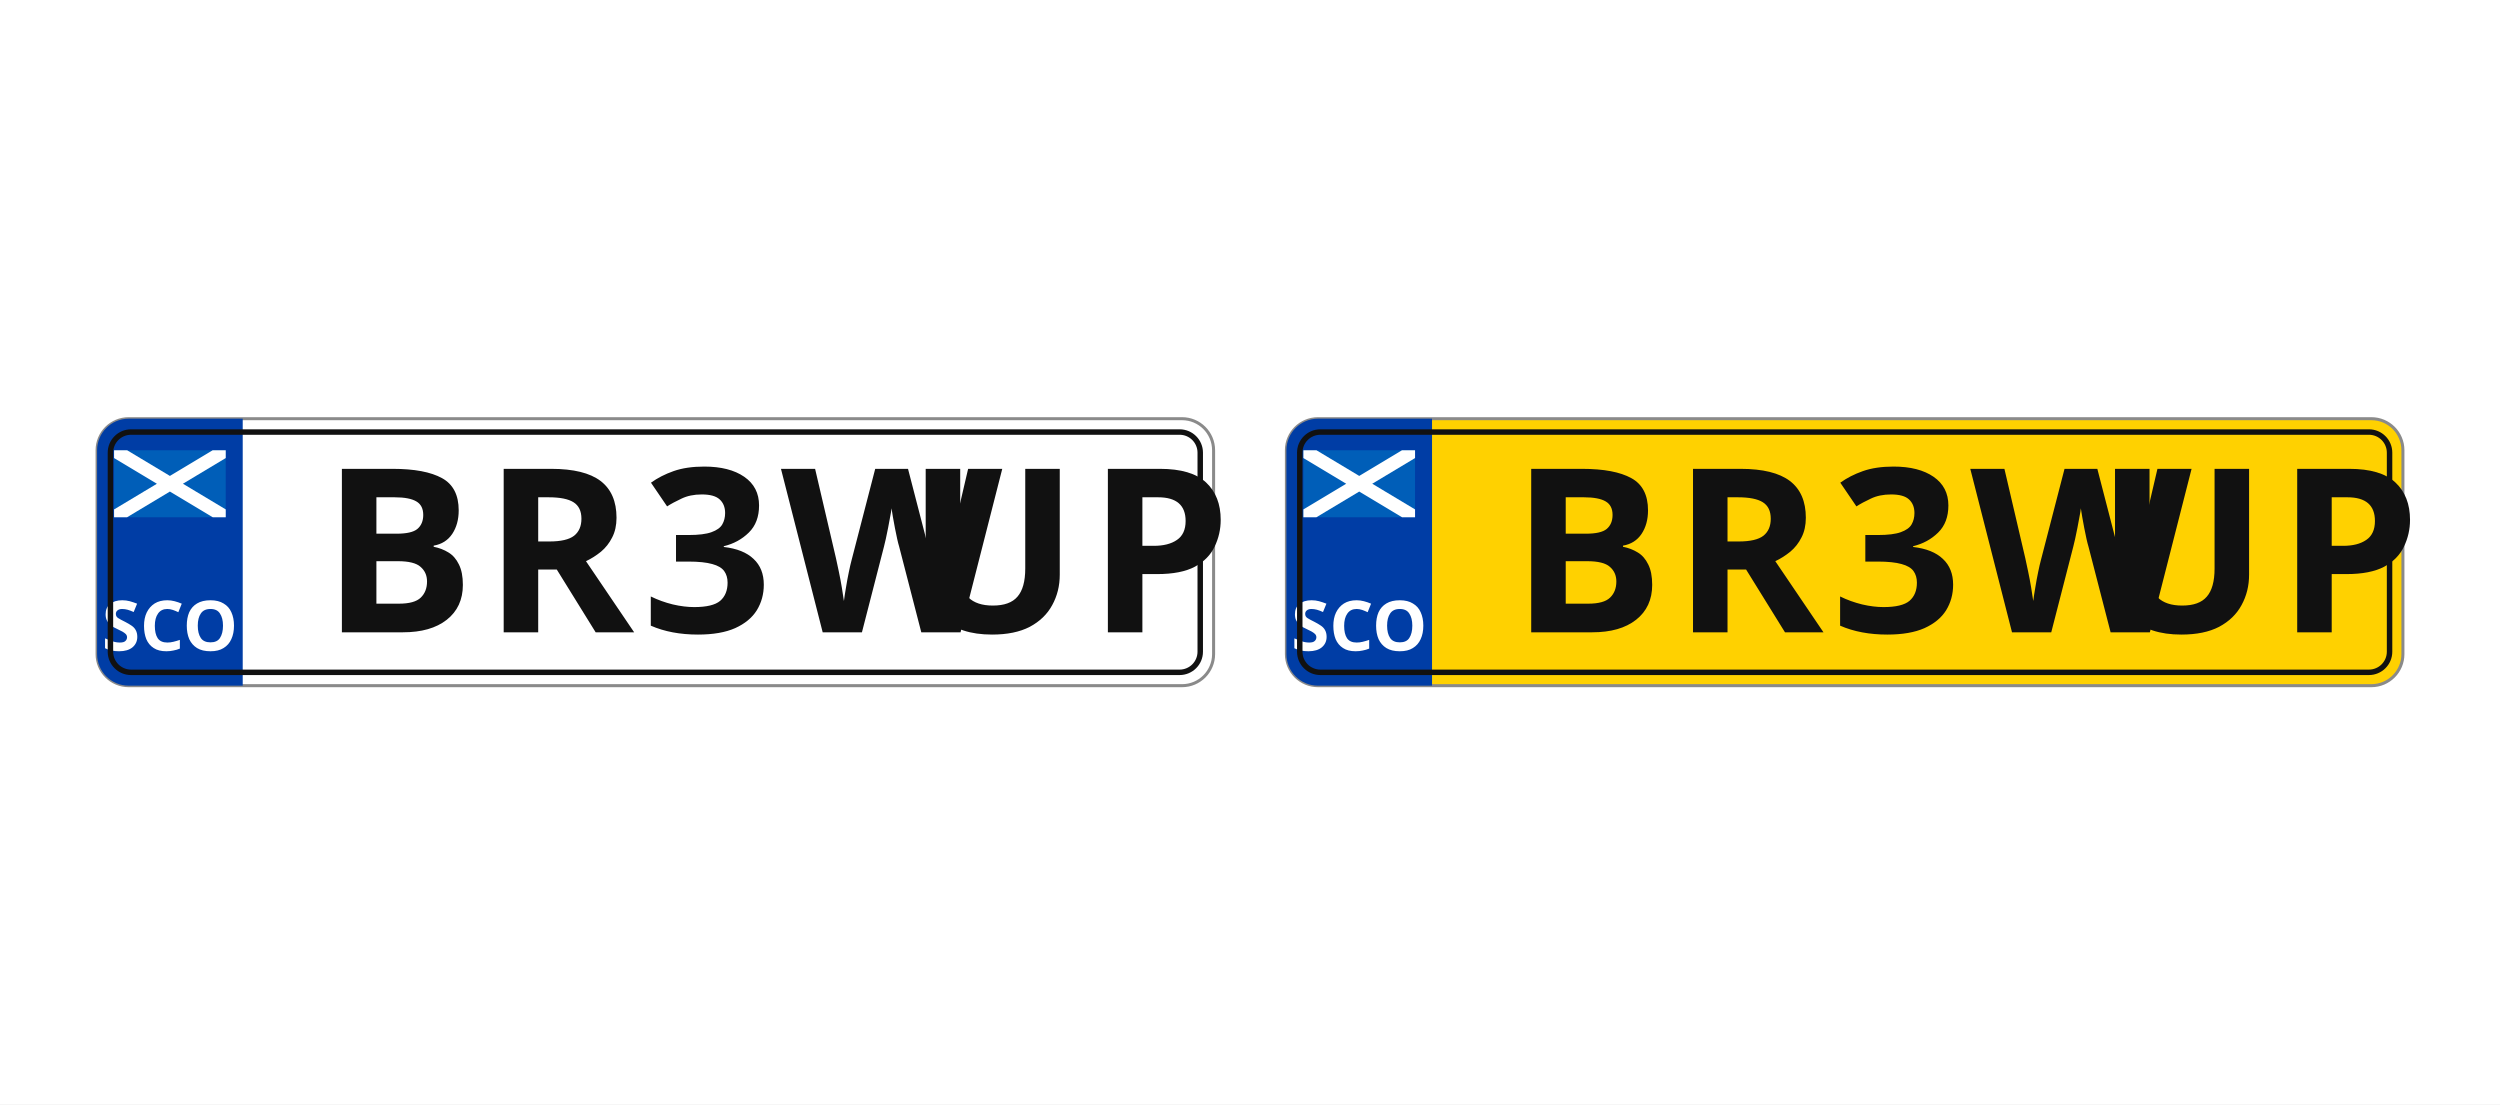
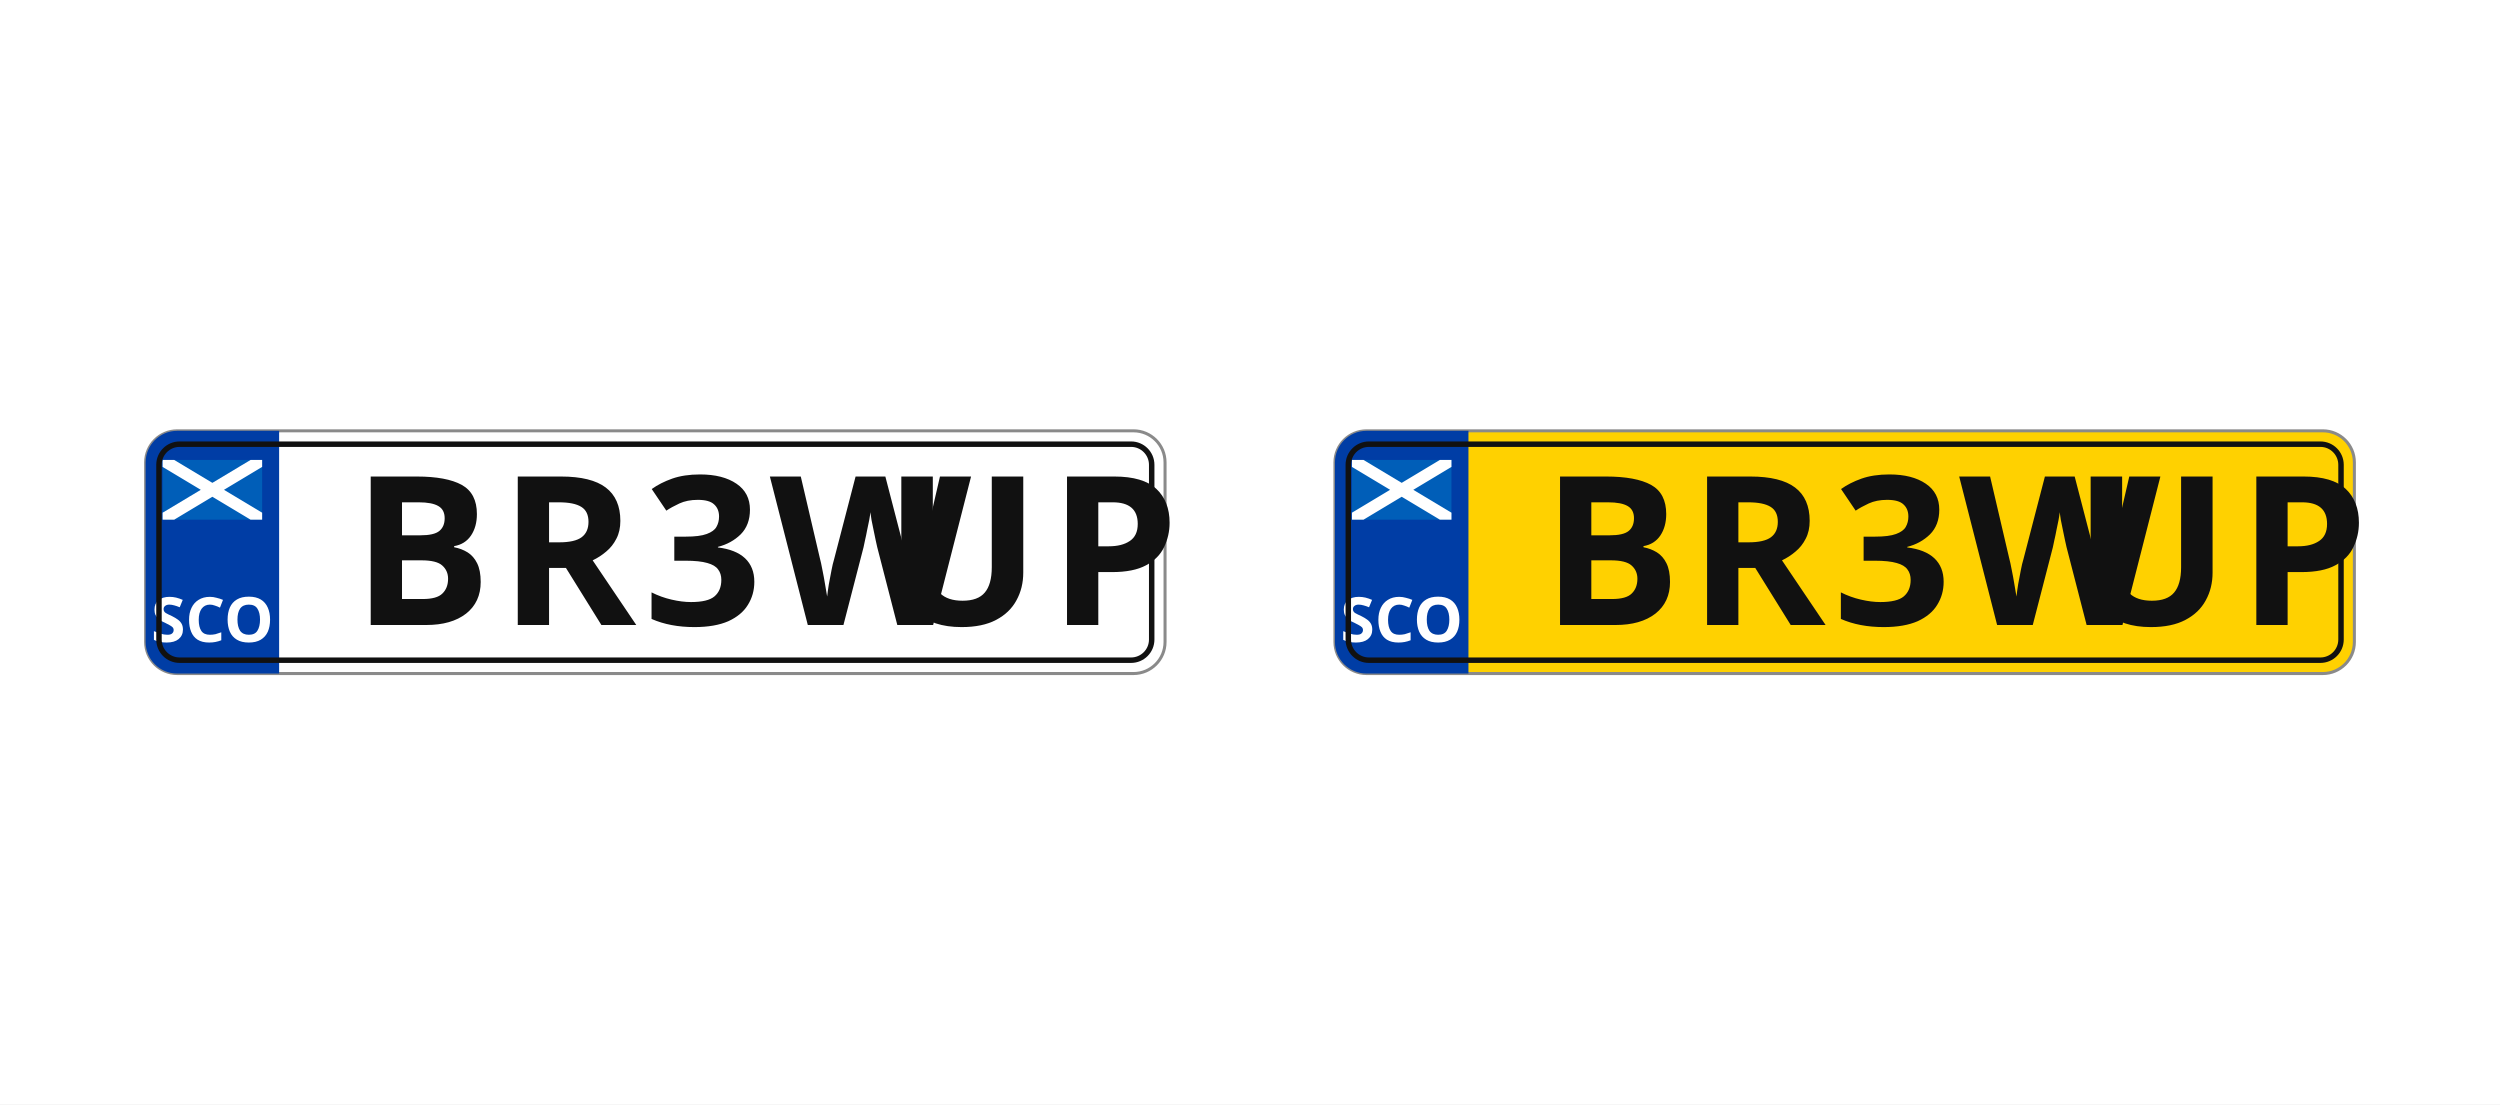
<svg xmlns="http://www.w3.org/2000/svg" width="206mm" height="91mm" viewBox="0 0 206 91">
  <g id="Background">
    <rect width="206.0" height="91.0" fill="#FFFFFF" />
  </g>
  <g id="front">
    <clipPath id="frontc">
-       <rect x="8.000" y="34.500" width="92.0" height="22.0" rx="2.6" />
+       <rect x="12.000" y="35.500" width="84.0" height="20.0" rx="2.6" />
    </clipPath>
-     <rect x="8.000" y="34.500" width="92.0" height="22.0" rx="2.6" fill="#FFFFFF" stroke="#8A8A8A" stroke-width="0.25" />
+     <rect x="12.000" y="35.500" width="84.0" height="20.0" rx="2.6" fill="#FFFFFF" stroke="#8A8A8A" stroke-width="0.25" />
    <g clip-path="url(#frontc)">
-       <rect id="frontband" x="8.000" y="34.500" width="12.0" height="22.0" fill="#003DA5" />
+       <rect id="frontband" x="12.000" y="35.500" width="11.0" height="20.0" fill="#003DA5" />
    </g>
-     <svg x="9.400" y="37.100" width="9.200" height="5.520" viewBox="0 0 5 3">
+     <svg x="13.400" y="37.900" width="8.200" height="4.920" viewBox="0 0 5 3">
      <rect width="5" height="3" fill="#005EB8" />
      <path d="M0,0 L5,3 M5,0 L0,3" stroke="#fff" stroke-width="0.6" />
    </svg>
-     <text x="14.000" y="53.600" font-family="Barlow Condensed" font-weight="700" font-size="5.714" fill="#FFFFFF" text-anchor="middle">SCO</text>
-     <g id="frontreg" font-family="Barlow Condensed" font-weight="700" font-size="18.857" letter-spacing="0.660" fill="#111111">
-       <text x="26.470" y="52.100">BR3W</text>
-       <text x="74.669" y="52.100">UP</text>
+     <text x="17.500" y="52.900" font-family="Barlow Condensed" font-weight="700" font-size="5.143" fill="#FFFFFF" text-anchor="middle">SCO</text>
+     <g id="frontreg" font-family="Barlow Condensed" font-weight="700" font-size="17.143" letter-spacing="0.600" fill="#111111">
+       <text x="29.000" y="51.500">BR3W</text>
+       <text x="72.817" y="51.500">UP</text>
    </g>
-     <rect x="9.100" y="35.600" width="89.800" height="19.800" rx="1.7" fill="none" stroke="#111111" stroke-width="0.45" />
+     <rect x="13.100" y="36.600" width="81.800" height="17.800" rx="1.7" fill="none" stroke="#111111" stroke-width="0.45" />
  </g>
  <g id="rear">
    <clipPath id="rearc">
-       <rect x="106.000" y="34.500" width="92.0" height="22.0" rx="2.6" />
+       <rect x="110.000" y="35.500" width="84.0" height="20.0" rx="2.6" />
    </clipPath>
-     <rect x="106.000" y="34.500" width="92.0" height="22.0" rx="2.6" fill="#FFD100" stroke="#8A8A8A" stroke-width="0.25" />
+     <rect x="110.000" y="35.500" width="84.0" height="20.0" rx="2.6" fill="#FFD100" stroke="#8A8A8A" stroke-width="0.25" />
    <g clip-path="url(#rearc)">
-       <rect id="rearband" x="106.000" y="34.500" width="12.0" height="22.0" fill="#003DA5" />
+       <rect id="rearband" x="110.000" y="35.500" width="11.0" height="20.0" fill="#003DA5" />
    </g>
-     <svg x="107.400" y="37.100" width="9.200" height="5.520" viewBox="0 0 5 3">
+     <svg x="111.400" y="37.900" width="8.200" height="4.920" viewBox="0 0 5 3">
      <rect width="5" height="3" fill="#005EB8" />
      <path d="M0,0 L5,3 M5,0 L0,3" stroke="#fff" stroke-width="0.6" />
    </svg>
-     <text x="112.000" y="53.600" font-family="Barlow Condensed" font-weight="700" font-size="5.714" fill="#FFFFFF" text-anchor="middle">SCO</text>
-     <g id="rearreg" font-family="Barlow Condensed" font-weight="700" font-size="18.857" letter-spacing="0.660" fill="#111111">
-       <text x="124.470" y="52.100">BR3W</text>
-       <text x="172.669" y="52.100">UP</text>
+     <text x="115.500" y="52.900" font-family="Barlow Condensed" font-weight="700" font-size="5.143" fill="#FFFFFF" text-anchor="middle">SCO</text>
+     <g id="rearreg" font-family="Barlow Condensed" font-weight="700" font-size="17.143" letter-spacing="0.600" fill="#111111">
+       <text x="127.000" y="51.500">BR3W</text>
+       <text x="170.817" y="51.500">UP</text>
    </g>
-     <rect x="107.100" y="35.600" width="89.800" height="19.800" rx="1.7" fill="none" stroke="#111111" stroke-width="0.45" />
+     <rect x="111.100" y="36.600" width="81.800" height="17.800" rx="1.7" fill="none" stroke="#111111" stroke-width="0.45" />
  </g>
  <g id="Guides" style="display:none" fill="none" stroke-width="0.2">
    <rect x="3.0" y="3.0" width="200.0" height="85.0" stroke="#00AEEF" stroke-dasharray="2,1" />
    <rect x="6.0" y="6.0" width="194.0" height="79.0" stroke="#EC008C" stroke-dasharray="1,1" />
  </g>
</svg>
